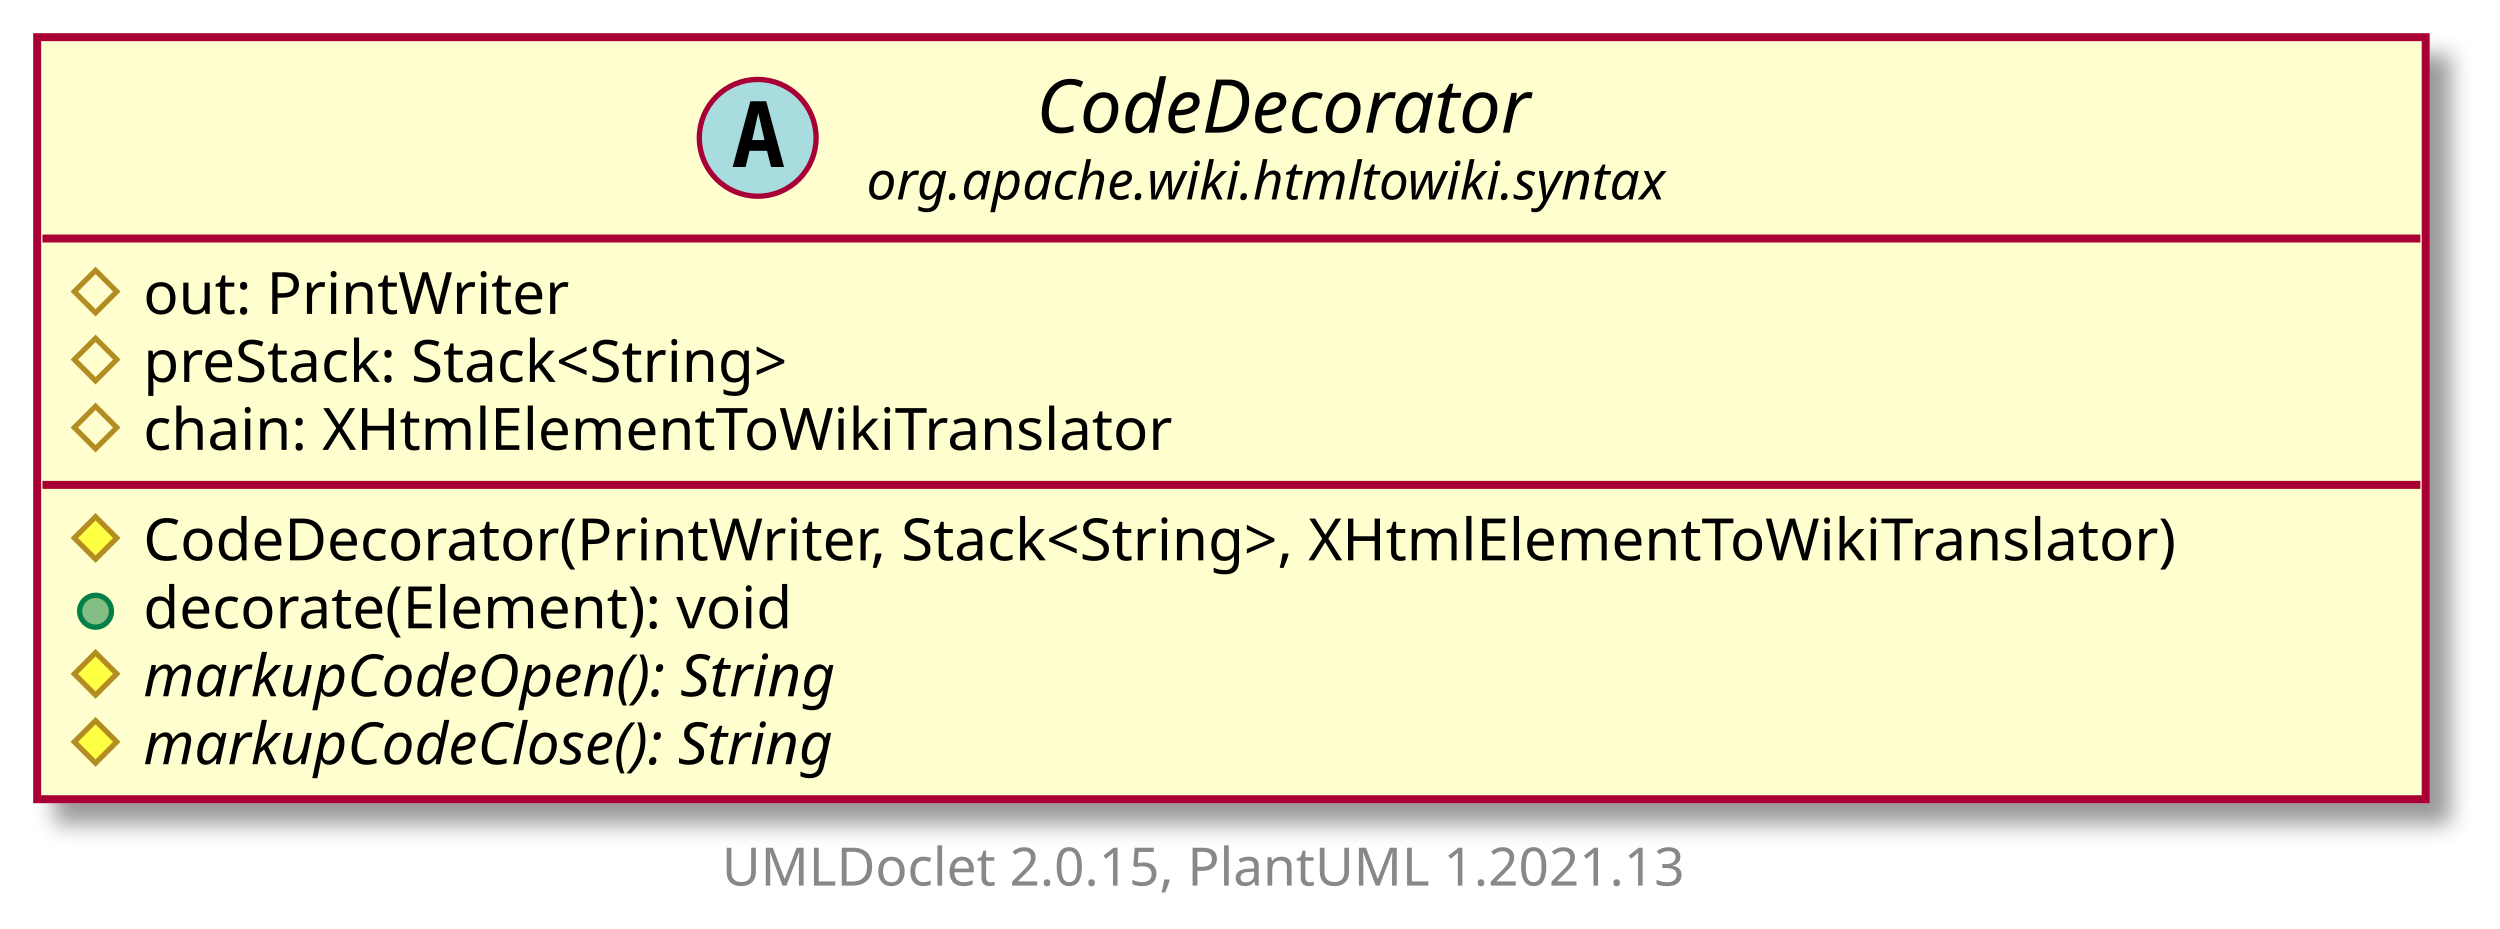
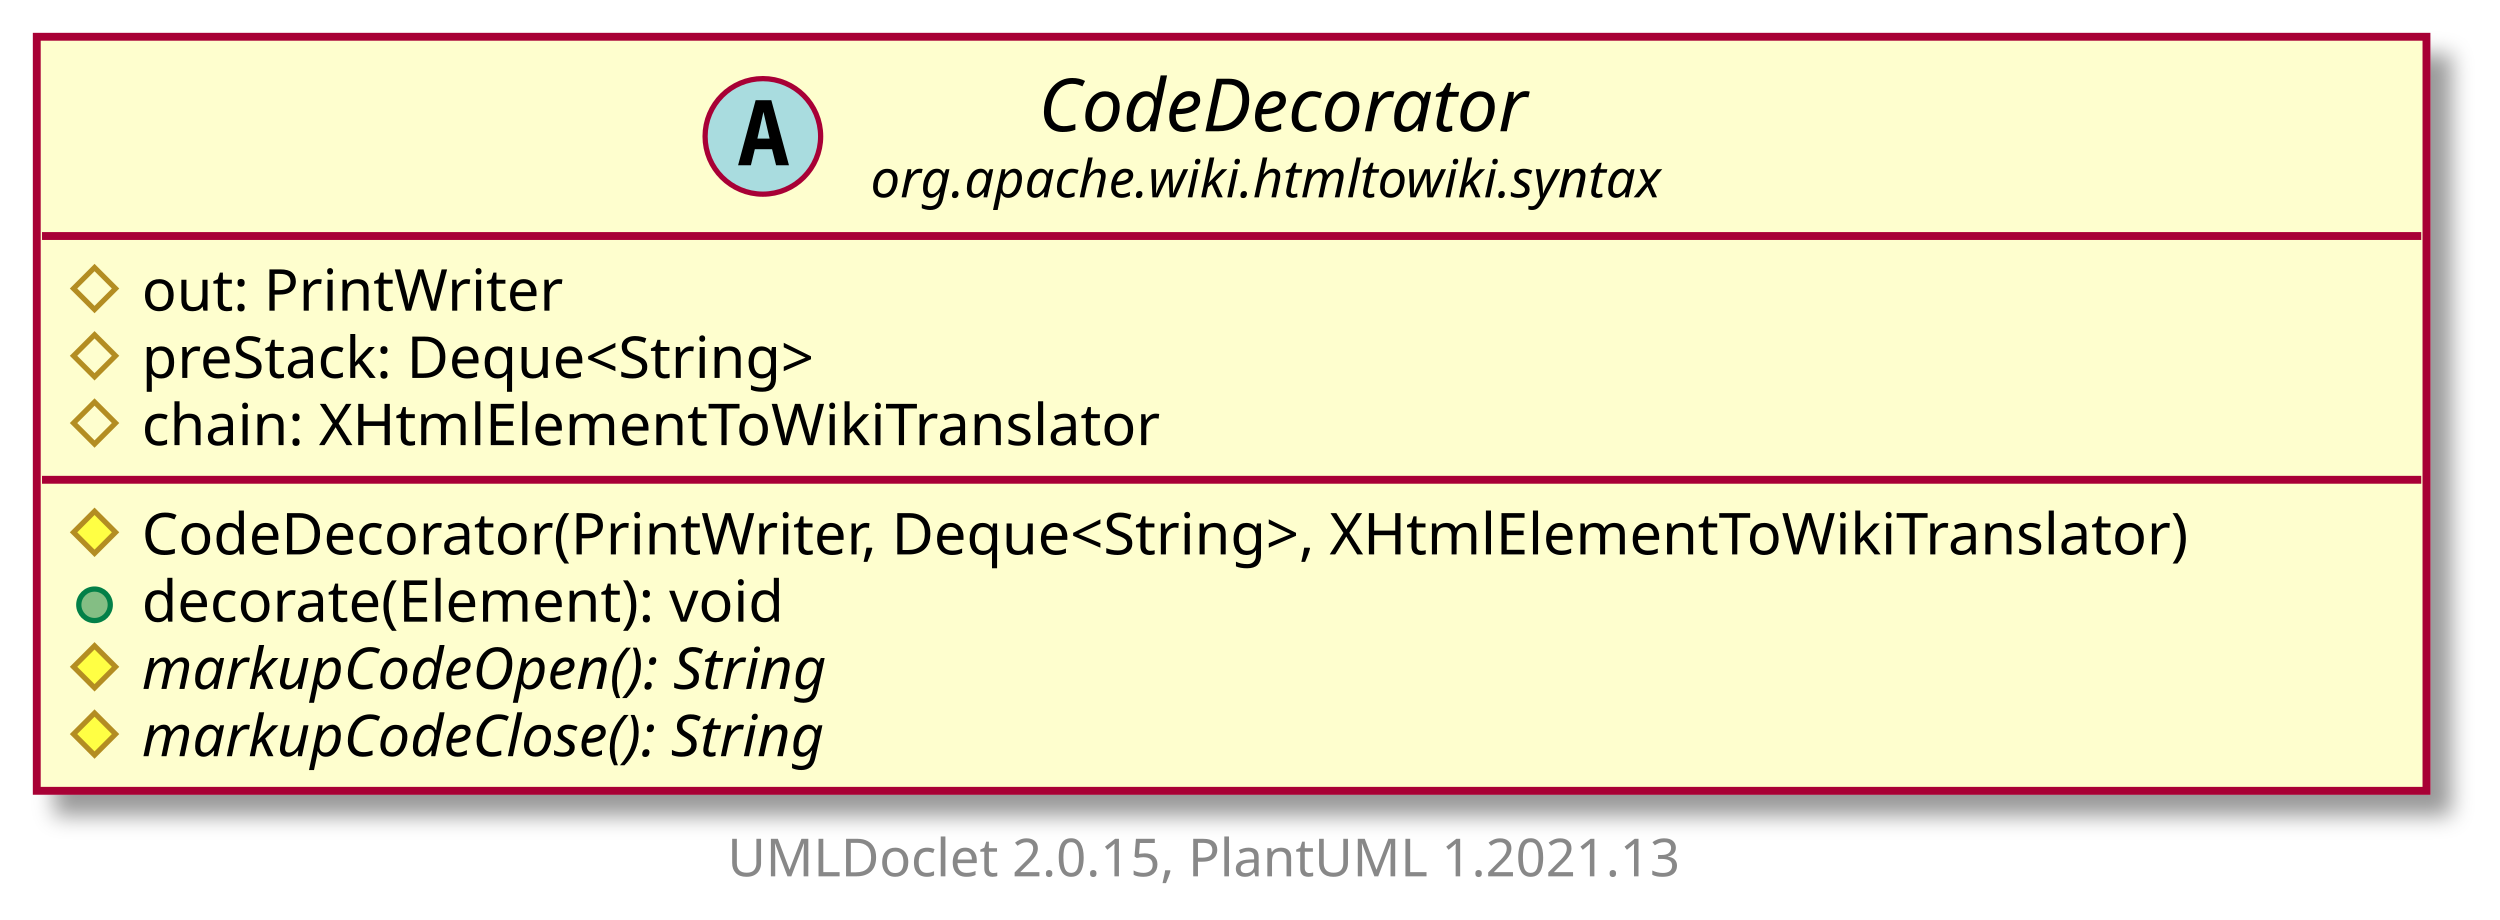
- <svg xmlns="http://www.w3.org/2000/svg" xmlns:xlink="http://www.w3.org/1999/xlink" contentScriptType="application/ecmascript" contentStyleType="text/css" height="175px" preserveAspectRatio="none" style="width:471px;height:175px;background:#FFFFFF;" version="1.1" viewBox="0 0 471 175" width="471px" zoomAndPan="magnify">
+ <svg xmlns="http://www.w3.org/2000/svg" xmlns:xlink="http://www.w3.org/1999/xlink" contentScriptType="application/ecmascript" contentStyleType="text/css" height="175px" preserveAspectRatio="none" style="width:476px;height:175px;background:#FFFFFF;" version="1.1" viewBox="0 0 476 175" width="476px" zoomAndPan="magnify">
  <defs>
-     <filter height="300%" id="f1hrks99epfra3" width="300%" x="-1" y="-1">
+     <filter height="300%" id="fzbx04du1g5r9" width="300%" x="-1" y="-1">
      <feGaussianBlur result="blurOut" stdDeviation="2.0" />
      <feColorMatrix in="blurOut" result="blurOut2" type="matrix" values="0 0 0 0 0 0 0 0 0 0 0 0 0 0 0 0 0 0 .4 0" />
      <feOffset dx="4.0" dy="4.0" in="blurOut2" result="blurOut3" />
      <feBlend in="SourceGraphic" in2="blurOut3" mode="normal" />
    </filter>
  </defs>
  <g>
    <a href="CodeDecorator.html" target="_top" title="CodeDecorator.html" xlink:actuate="onRequest" xlink:href="CodeDecorator.html" xlink:show="new" xlink:title="CodeDecorator.html" xlink:type="simple">
-       <rect codeLine="5" fill="#FEFECE" filter="url(#f1hrks99epfra3)" height="143.57" id="org.apache.wiki.htmltowiki.syntax.CodeDecorator" style="stroke:#A80036;stroke-width:1.5;" width="450" x="7" y="7" />
-       <ellipse cx="142.75" cy="25.969" fill="#A9DCDF" rx="11" ry="11" style="stroke:#A80036;stroke-width:1.0;" />
-       <path d="M142.859,21.312 L141.703,26.391 L144.031,26.391 L142.859,21.312 Z M141.375,19.078 L144.359,19.078 L147.719,31.469 L145.266,31.469 L144.5,28.406 L141.219,28.406 L140.469,31.469 L138.031,31.469 L141.375,19.078 Z " fill="#000000" />
-       <text fill="#000000" font-family="sans-serif" font-size="14" font-style="italic" lengthAdjust="spacing" textLength="106" x="195.25" y="24.995">CodeDecorator</text>
-       <text fill="#000000" font-family="sans-serif" font-size="10" font-style="italic" lengthAdjust="spacing" textLength="170" x="163.25" y="37.579">org.apache.wiki.htmltowiki.syntax</text>
-       <line style="stroke:#A80036;stroke-width:1.5;" x1="8" x2="456" y1="44.938" y2="44.938" />
+       <rect codeLine="5" fill="#FEFECE" filter="url(#fzbx04du1g5r9)" height="143.57" id="org.apache.wiki.htmltowiki.syntax.CodeDecorator" style="stroke:#A80036;stroke-width:1.5;" width="455" x="7" y="7" />
+       <ellipse cx="145.25" cy="25.969" fill="#A9DCDF" rx="11" ry="11" style="stroke:#A80036;stroke-width:1.0;" />
+       <path d="M145.359,21.312 L144.203,26.391 L146.531,26.391 L145.359,21.312 Z M143.875,19.078 L146.859,19.078 L150.219,31.469 L147.766,31.469 L147,28.406 L143.719,28.406 L142.969,31.469 L140.531,31.469 L143.875,19.078 Z " fill="#000000" />
+       <text fill="#000000" font-family="sans-serif" font-size="14" font-style="italic" lengthAdjust="spacing" textLength="106" x="197.75" y="24.995">CodeDecorator</text>
+       <text fill="#000000" font-family="sans-serif" font-size="10" font-style="italic" lengthAdjust="spacing" textLength="170" x="165.75" y="37.579">org.apache.wiki.htmltowiki.syntax</text>
+       <line style="stroke:#A80036;stroke-width:1.5;" x1="8" x2="461" y1="44.938" y2="44.938" />
      <polygon fill="none" points="18,50.938,22,54.938,18,58.938,14,54.938" style="stroke:#B38D22;stroke-width:1.0;" />
      <text fill="#000000" font-family="sans-serif" font-size="11" lengthAdjust="spacing" textLength="85" x="27" y="59.148">out: PrintWriter</text>
      <polygon fill="none" points="18,63.742,22,67.742,18,71.742,14,67.742" style="stroke:#B38D22;stroke-width:1.0;" />
-       <text fill="#000000" font-family="sans-serif" font-size="11" lengthAdjust="spacing" textLength="141" x="27" y="71.953">preStack: Stack&lt;String&gt;</text>
+       <text fill="#000000" font-family="sans-serif" font-size="11" lengthAdjust="spacing" textLength="146" x="27" y="71.953">preStack: Deque&lt;String&gt;</text>
      <polygon fill="none" points="18,76.547,22,80.547,18,84.547,14,80.547" style="stroke:#B38D22;stroke-width:1.0;" />
      <text fill="#000000" font-family="sans-serif" font-size="11" lengthAdjust="spacing" textLength="211" x="27" y="84.757">chain: XHtmlElementToWikiTranslator</text>
-       <line style="stroke:#A80036;stroke-width:1.5;" x1="8" x2="456" y1="91.352" y2="91.352" />
+       <line style="stroke:#A80036;stroke-width:1.5;" x1="8" x2="461" y1="91.352" y2="91.352" />
      <polygon fill="#FFFF44" points="18,97.352,22,101.352,18,105.352,14,101.352" style="stroke:#B38D22;stroke-width:1.0;" />
-       <text fill="#000000" font-family="sans-serif" font-size="11" lengthAdjust="spacing" textLength="424" x="27" y="105.562">CodeDecorator(PrintWriter, Stack&lt;String&gt;, XHtmlElementToWikiTranslator)</text>
+       <text fill="#000000" font-family="sans-serif" font-size="11" lengthAdjust="spacing" textLength="429" x="27" y="105.562">CodeDecorator(PrintWriter, Deque&lt;String&gt;, XHtmlElementToWikiTranslator)</text>
      <ellipse cx="18" cy="115.156" fill="#84BE84" rx="3" ry="3" style="stroke:#038048;stroke-width:1.0;" />
      <text fill="#000000" font-family="sans-serif" font-size="11" lengthAdjust="spacing" textLength="135" x="27" y="118.367">decorate(Element): void</text>
      <polygon fill="#FFFF44" points="18,122.961,22,126.961,18,130.961,14,126.961" style="stroke:#B38D22;stroke-width:1.0;" />
      <text fill="#000000" font-family="sans-serif" font-size="11" font-style="italic" lengthAdjust="spacing" textLength="151" x="27" y="131.171">markupCodeOpen(): String</text>
      <polygon fill="#FFFF44" points="18,135.766,22,139.766,18,143.766,14,139.766" style="stroke:#B38D22;stroke-width:1.0;" />
      <text fill="#000000" font-family="sans-serif" font-size="11" font-style="italic" lengthAdjust="spacing" textLength="152" x="27" y="143.976">markupCodeClose(): String</text>
    </a>
-     <text fill="#888888" font-family="sans-serif" font-size="10" lengthAdjust="spacing" textLength="192" x="136" y="166.852">UMLDoclet 2.0.15, PlantUML 1.2021.13</text>
+     <text fill="#888888" font-family="sans-serif" font-size="10" lengthAdjust="spacing" textLength="192" x="138.5" y="166.852">UMLDoclet 2.0.15, PlantUML 1.2021.13</text>
  </g>
</svg>
